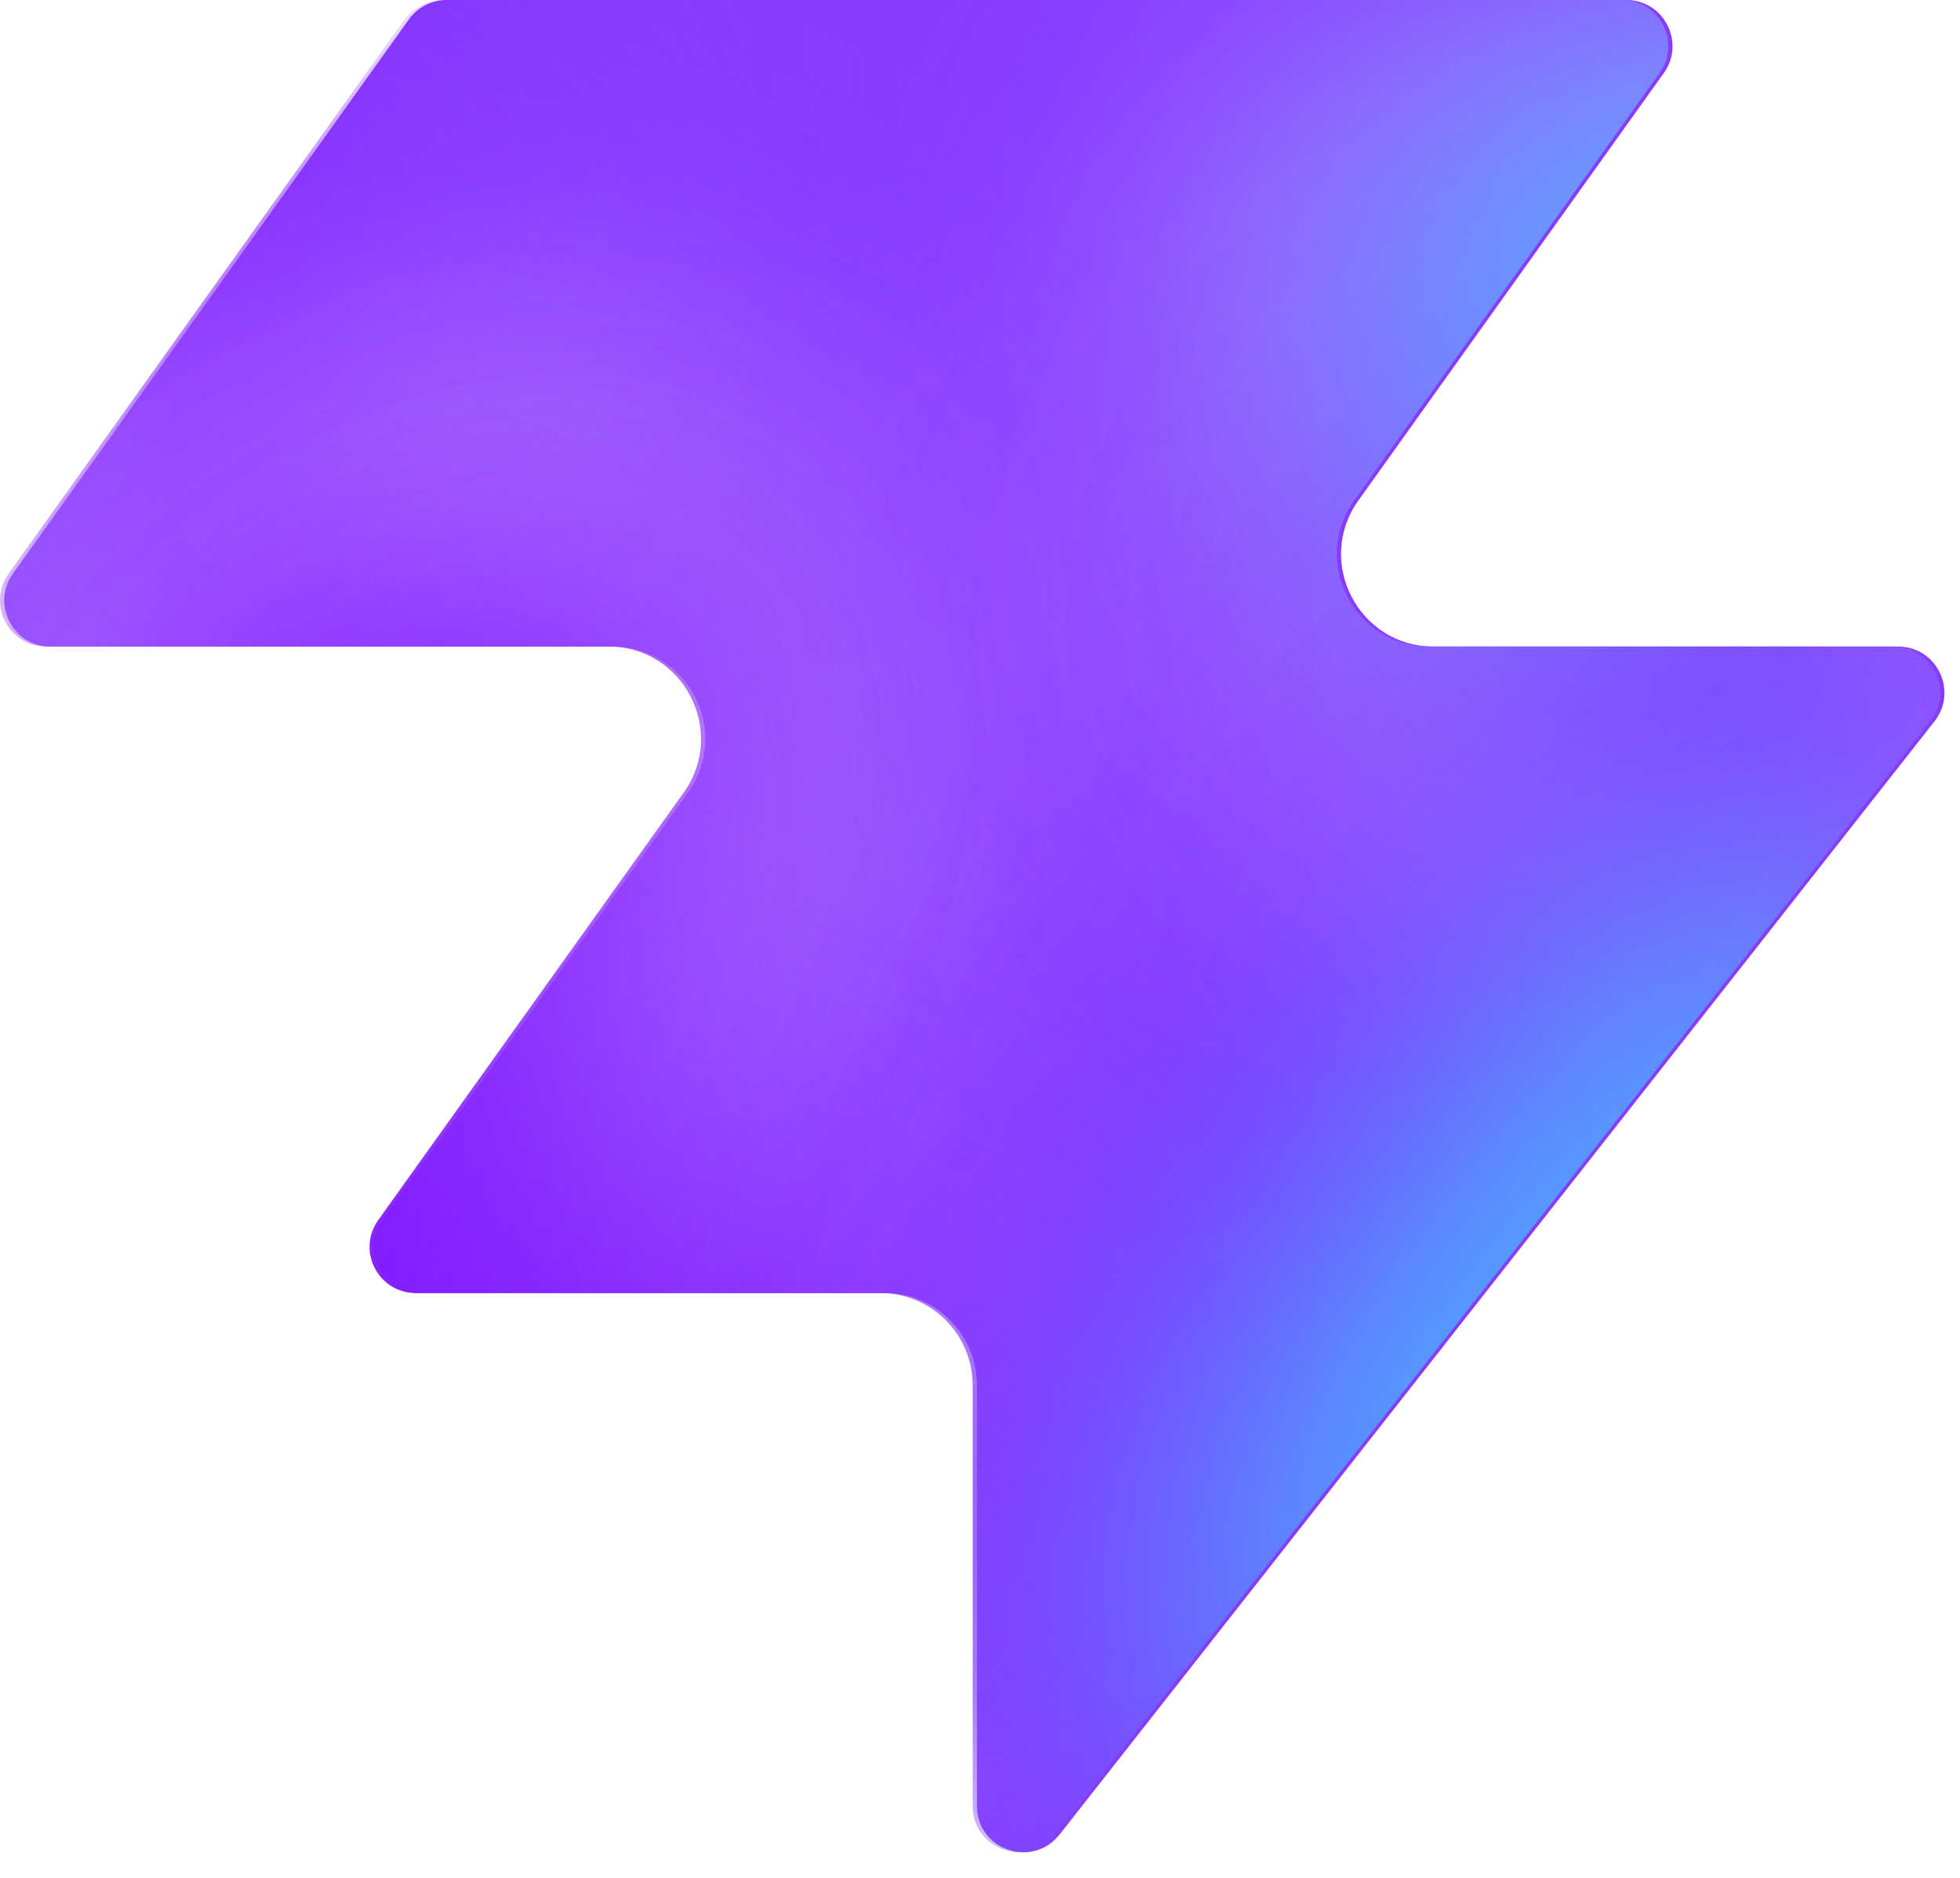
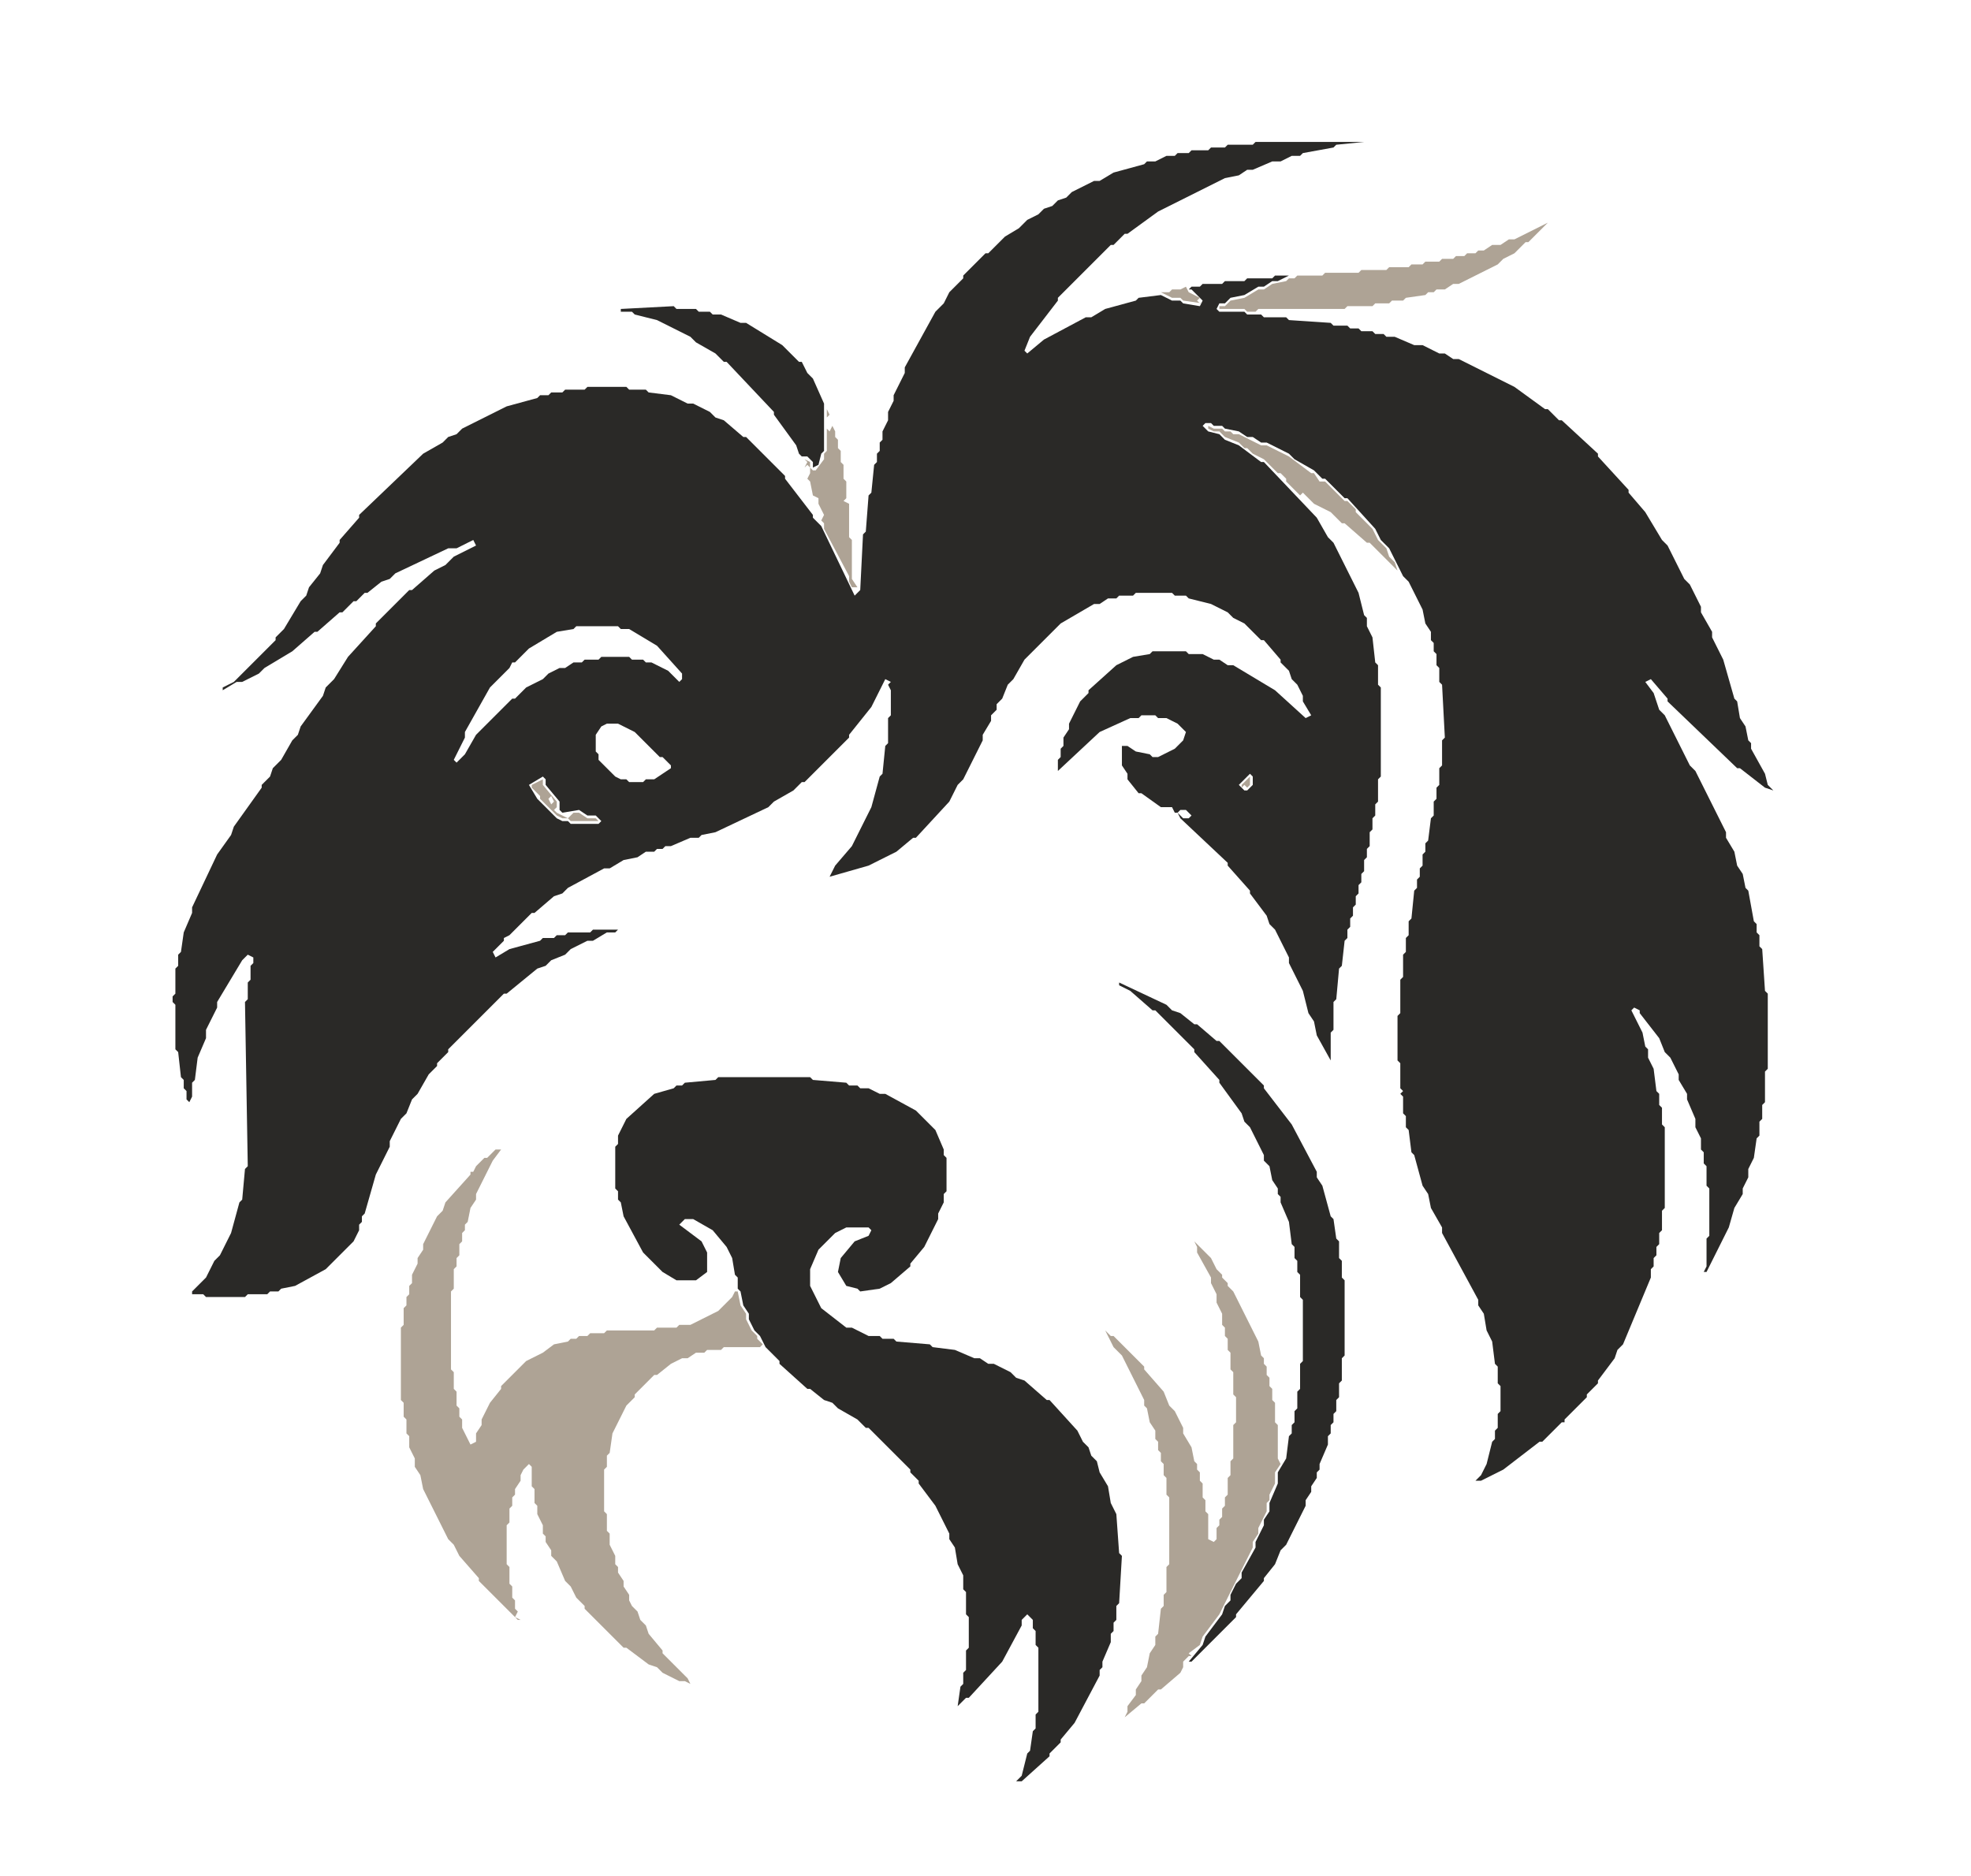
- <svg xmlns="http://www.w3.org/2000/svg" width="48" height="46" fill="none" viewBox="0 0 48 46">
-   <path fill="#863bff" d="M25.946 44.938c-.664.845-2.021.375-2.021-.698V33.937a2.26 2.26 0 0 0-2.262-2.262H10.287c-.92 0-1.456-1.04-.92-1.788l7.48-10.471c1.07-1.497 0-3.578-1.842-3.578H1.237c-.92 0-1.456-1.04-.92-1.788L10.013.474c.214-.297.556-.474.92-.474h28.894c.92 0 1.456 1.04.92 1.788l-7.48 10.471c-1.07 1.498 0 3.579 1.842 3.579h11.377c.943 0 1.473 1.088.89 1.83L25.947 44.94z" style="fill:#863bff;fill:color(display-p3 .525 .23 1);fill-opacity:1" />
-   <mask id="a" width="48" height="46" x="0" y="0" maskUnits="userSpaceOnUse" style="mask-type:alpha">
-     <path fill="#000" d="M25.842 44.938c-.664.844-2.021.375-2.021-.698V33.937a2.26 2.26 0 0 0-2.262-2.262H10.183c-.92 0-1.456-1.04-.92-1.788l7.48-10.471c1.07-1.498 0-3.579-1.842-3.579H1.133c-.92 0-1.456-1.04-.92-1.787L9.91.473c.214-.297.556-.474.92-.474h28.894c.92 0 1.456 1.04.92 1.788l-7.48 10.471c-1.07 1.498 0 3.578 1.842 3.578h11.377c.943 0 1.473 1.088.89 1.832L25.843 44.94z" style="fill:#000;fill-opacity:1" />
-   </mask>
-   <g mask="url(#a)">
-     <g filter="url(#b)">
-       <ellipse cx="5.508" cy="14.704" fill="#ede6ff" rx="5.508" ry="14.704" style="fill:#ede6ff;fill:color(display-p3 .927 .903 1);fill-opacity:1" transform="matrix(.00324 1 1 -.00324 -4.47 31.516)" />
-     </g>
-     <g filter="url(#c)">
-       <ellipse cx="10.399" cy="29.851" fill="#ede6ff" rx="10.399" ry="29.851" style="fill:#ede6ff;fill:color(display-p3 .927 .903 1);fill-opacity:1" transform="matrix(.00324 1 1 -.00324 -39.328 7.883)" />
-     </g>
-     <g filter="url(#d)">
-       <ellipse cx="5.508" cy="30.487" fill="#7e14ff" rx="5.508" ry="30.487" style="fill:#7e14ff;fill:color(display-p3 .492 .077 1);fill-opacity:1" transform="rotate(89.814 -25.913 -14.639)scale(1 -1)" />
-     </g>
-     <g filter="url(#e)">
-       <ellipse cx="5.508" cy="30.599" fill="#7e14ff" rx="5.508" ry="30.599" style="fill:#7e14ff;fill:color(display-p3 .492 .077 1);fill-opacity:1" transform="rotate(89.814 -32.644 -3.334)scale(1 -1)" />
-     </g>
-     <g filter="url(#f)">
-       <ellipse cx="5.508" cy="30.599" fill="#7e14ff" rx="5.508" ry="30.599" style="fill:#7e14ff;fill:color(display-p3 .492 .077 1);fill-opacity:1" transform="matrix(.00324 1 1 -.00324 -34.34 30.47)" />
-     </g>
-     <g filter="url(#g)">
-       <ellipse cx="14.072" cy="22.078" fill="#ede6ff" rx="14.072" ry="22.078" style="fill:#ede6ff;fill:color(display-p3 .927 .903 1);fill-opacity:1" transform="rotate(93.35 24.506 48.493)scale(-1 1)" />
-     </g>
-     <g filter="url(#h)">
-       <ellipse cx="3.47" cy="21.501" fill="#7e14ff" rx="3.47" ry="21.501" style="fill:#7e14ff;fill:color(display-p3 .492 .077 1);fill-opacity:1" transform="rotate(89.009 28.708 47.59)scale(-1 1)" />
-     </g>
-     <g filter="url(#i)">
-       <ellipse cx="3.47" cy="21.501" fill="#7e14ff" rx="3.47" ry="21.501" style="fill:#7e14ff;fill:color(display-p3 .492 .077 1);fill-opacity:1" transform="rotate(89.009 28.708 47.59)scale(-1 1)" />
-     </g>
-     <g filter="url(#j)">
-       <ellipse cx=".387" cy="8.972" fill="#7e14ff" rx="4.407" ry="29.108" style="fill:#7e14ff;fill:color(display-p3 .492 .077 1);fill-opacity:1" transform="rotate(39.51 .387 8.972)" />
-     </g>
-     <g filter="url(#k)">
-       <ellipse cx="47.523" cy="-6.092" fill="#7e14ff" rx="4.407" ry="29.108" style="fill:#7e14ff;fill:color(display-p3 .492 .077 1);fill-opacity:1" transform="rotate(37.892 47.523 -6.092)" />
-     </g>
-     <g filter="url(#l)">
-       <ellipse cx="41.412" cy="6.333" fill="#47bfff" rx="5.971" ry="9.665" style="fill:#47bfff;fill:color(display-p3 .28 .748 1);fill-opacity:1" transform="rotate(37.892 41.412 6.333)" />
-     </g>
-     <g filter="url(#m)">
-       <ellipse cx="-1.879" cy="38.332" fill="#7e14ff" rx="4.407" ry="29.108" style="fill:#7e14ff;fill:color(display-p3 .492 .077 1);fill-opacity:1" transform="rotate(37.892 -1.88 38.332)" />
-     </g>
-     <g filter="url(#n)">
-       <ellipse cx="-1.879" cy="38.332" fill="#7e14ff" rx="4.407" ry="29.108" style="fill:#7e14ff;fill:color(display-p3 .492 .077 1);fill-opacity:1" transform="rotate(37.892 -1.88 38.332)" />
-     </g>
-     <g filter="url(#o)">
-       <ellipse cx="35.651" cy="29.907" fill="#7e14ff" rx="4.407" ry="29.108" style="fill:#7e14ff;fill:color(display-p3 .492 .077 1);fill-opacity:1" transform="rotate(37.892 35.651 29.907)" />
-     </g>
-     <g filter="url(#p)">
-       <ellipse cx="38.418" cy="32.4" fill="#47bfff" rx="5.971" ry="15.297" style="fill:#47bfff;fill:color(display-p3 .28 .748 1);fill-opacity:1" transform="rotate(37.892 38.418 32.4)" />
-     </g>
-   </g>
-   <defs>
-     <filter id="b" width="60.045" height="41.654" x="-19.77" y="16.149" color-interpolation-filters="sRGB" filterUnits="userSpaceOnUse">
-       <feFlood flood-opacity="0" result="BackgroundImageFix" />
-       <feBlend in="SourceGraphic" in2="BackgroundImageFix" result="shape" />
-       <feGaussianBlur result="effect1_foregroundBlur_2002_17158" stdDeviation="7.659" />
-     </filter>
-     <filter id="c" width="90.34" height="51.437" x="-54.613" y="-7.533" color-interpolation-filters="sRGB" filterUnits="userSpaceOnUse">
-       <feFlood flood-opacity="0" result="BackgroundImageFix" />
-       <feBlend in="SourceGraphic" in2="BackgroundImageFix" result="shape" />
-       <feGaussianBlur result="effect1_foregroundBlur_2002_17158" stdDeviation="7.659" />
-     </filter>
-     <filter id="d" width="79.355" height="29.4" x="-49.64" y="2.03" color-interpolation-filters="sRGB" filterUnits="userSpaceOnUse">
-       <feFlood flood-opacity="0" result="BackgroundImageFix" />
-       <feBlend in="SourceGraphic" in2="BackgroundImageFix" result="shape" />
-       <feGaussianBlur result="effect1_foregroundBlur_2002_17158" stdDeviation="4.596" />
-     </filter>
-     <filter id="e" width="79.579" height="29.4" x="-45.045" y="20.029" color-interpolation-filters="sRGB" filterUnits="userSpaceOnUse">
-       <feFlood flood-opacity="0" result="BackgroundImageFix" />
-       <feBlend in="SourceGraphic" in2="BackgroundImageFix" result="shape" />
-       <feGaussianBlur result="effect1_foregroundBlur_2002_17158" stdDeviation="4.596" />
-     </filter>
-     <filter id="f" width="79.579" height="29.4" x="-43.513" y="21.178" color-interpolation-filters="sRGB" filterUnits="userSpaceOnUse">
-       <feFlood flood-opacity="0" result="BackgroundImageFix" />
-       <feBlend in="SourceGraphic" in2="BackgroundImageFix" result="shape" />
-       <feGaussianBlur result="effect1_foregroundBlur_2002_17158" stdDeviation="4.596" />
-     </filter>
-     <filter id="g" width="74.749" height="58.852" x="15.756" y="-17.901" color-interpolation-filters="sRGB" filterUnits="userSpaceOnUse">
-       <feFlood flood-opacity="0" result="BackgroundImageFix" />
-       <feBlend in="SourceGraphic" in2="BackgroundImageFix" result="shape" />
-       <feGaussianBlur result="effect1_foregroundBlur_2002_17158" stdDeviation="7.659" />
-     </filter>
-     <filter id="h" width="61.377" height="25.362" x="23.548" y="2.284" color-interpolation-filters="sRGB" filterUnits="userSpaceOnUse">
-       <feFlood flood-opacity="0" result="BackgroundImageFix" />
-       <feBlend in="SourceGraphic" in2="BackgroundImageFix" result="shape" />
-       <feGaussianBlur result="effect1_foregroundBlur_2002_17158" stdDeviation="4.596" />
-     </filter>
-     <filter id="i" width="61.377" height="25.362" x="23.548" y="2.284" color-interpolation-filters="sRGB" filterUnits="userSpaceOnUse">
-       <feFlood flood-opacity="0" result="BackgroundImageFix" />
-       <feBlend in="SourceGraphic" in2="BackgroundImageFix" result="shape" />
-       <feGaussianBlur result="effect1_foregroundBlur_2002_17158" stdDeviation="4.596" />
-     </filter>
-     <filter id="j" width="56.045" height="63.649" x="-27.636" y="-22.853" color-interpolation-filters="sRGB" filterUnits="userSpaceOnUse">
-       <feFlood flood-opacity="0" result="BackgroundImageFix" />
-       <feBlend in="SourceGraphic" in2="BackgroundImageFix" result="shape" />
-       <feGaussianBlur result="effect1_foregroundBlur_2002_17158" stdDeviation="4.596" />
-     </filter>
-     <filter id="k" width="54.814" height="64.646" x="20.116" y="-38.415" color-interpolation-filters="sRGB" filterUnits="userSpaceOnUse">
-       <feFlood flood-opacity="0" result="BackgroundImageFix" />
-       <feBlend in="SourceGraphic" in2="BackgroundImageFix" result="shape" />
-       <feGaussianBlur result="effect1_foregroundBlur_2002_17158" stdDeviation="4.596" />
-     </filter>
-     <filter id="l" width="33.541" height="35.313" x="24.641" y="-11.323" color-interpolation-filters="sRGB" filterUnits="userSpaceOnUse">
-       <feFlood flood-opacity="0" result="BackgroundImageFix" />
-       <feBlend in="SourceGraphic" in2="BackgroundImageFix" result="shape" />
-       <feGaussianBlur result="effect1_foregroundBlur_2002_17158" stdDeviation="4.596" />
-     </filter>
-     <filter id="m" width="54.814" height="64.646" x="-29.286" y="6.009" color-interpolation-filters="sRGB" filterUnits="userSpaceOnUse">
-       <feFlood flood-opacity="0" result="BackgroundImageFix" />
-       <feBlend in="SourceGraphic" in2="BackgroundImageFix" result="shape" />
-       <feGaussianBlur result="effect1_foregroundBlur_2002_17158" stdDeviation="4.596" />
-     </filter>
-     <filter id="n" width="54.814" height="64.646" x="-29.286" y="6.009" color-interpolation-filters="sRGB" filterUnits="userSpaceOnUse">
-       <feFlood flood-opacity="0" result="BackgroundImageFix" />
-       <feBlend in="SourceGraphic" in2="BackgroundImageFix" result="shape" />
-       <feGaussianBlur result="effect1_foregroundBlur_2002_17158" stdDeviation="4.596" />
-     </filter>
-     <filter id="o" width="54.814" height="64.646" x="8.244" y="-2.416" color-interpolation-filters="sRGB" filterUnits="userSpaceOnUse">
-       <feFlood flood-opacity="0" result="BackgroundImageFix" />
-       <feBlend in="SourceGraphic" in2="BackgroundImageFix" result="shape" />
-       <feGaussianBlur result="effect1_foregroundBlur_2002_17158" stdDeviation="4.596" />
-     </filter>
-     <filter id="p" width="39.409" height="43.623" x="18.713" y="10.588" color-interpolation-filters="sRGB" filterUnits="userSpaceOnUse">
-       <feFlood flood-opacity="0" result="BackgroundImageFix" />
-       <feBlend in="SourceGraphic" in2="BackgroundImageFix" result="shape" />
-       <feGaussianBlur result="effect1_foregroundBlur_2002_17158" stdDeviation="4.596" />
-     </filter>
-   </defs>
+ <svg xmlns="http://www.w3.org/2000/svg" width="708" height="674" viewBox="0 0 708 674">
+   <path d="M 235.00 393.00 L 225.00 402.00 L 222.00 408.00 L 222.00 411.00 L 221.00 412.00 L 221.00 427.00 L 222.00 428.00 L 222.00 431.00 L 223.00 432.00 L 224.00 437.00 L 231.00 450.00 L 238.00 457.00 L 243.00 460.00 L 250.00 460.00 L 254.00 457.00 L 254.00 450.00 L 252.00 446.00 L 244.00 440.00 L 246.00 438.00 L 249.00 438.00 L 256.00 442.00 L 261.00 448.00 L 263.00 452.00 L 264.00 458.00 L 265.00 459.00 L 265.00 463.00 L 266.00 464.00 L 267.00 469.00 L 269.00 472.00 L 269.00 474.00 L 271.00 478.00 L 273.00 480.00 L 275.00 484.00 L 280.00 489.00 L 280.00 490.00 L 290.00 499.00 L 291.00 499.00 L 296.00 503.00 L 299.00 504.00 L 301.00 506.00 L 308.00 510.00 L 311.00 513.00 L 312.00 513.00 L 327.00 528.00 L 327.00 529.00 L 330.00 532.00 L 330.00 533.00 L 336.00 541.00 L 341.00 551.00 L 341.00 553.00 L 343.00 556.00 L 344.00 562.00 L 346.00 566.00 L 346.00 571.00 L 347.00 572.00 L 347.00 580.00 L 348.00 581.00 L 348.00 592.00 L 347.00 593.00 L 347.00 600.00 L 346.00 601.00 L 346.00 605.00 L 345.00 606.00 L 344.00 613.00 L 347.00 610.00 L 348.00 610.00 L 360.00 597.00 L 367.00 584.00 L 367.00 582.00 L 369.00 580.00 L 371.00 582.00 L 371.00 585.00 L 372.00 586.00 L 372.00 591.00 L 373.00 592.00 L 373.00 615.00 L 372.00 616.00 L 372.00 621.00 L 371.00 622.00 L 370.00 629.00 L 369.00 630.00 L 367.00 638.00 L 365.00 640.00 L 367.00 640.00 L 377.00 631.00 L 377.00 630.00 L 381.00 626.00 L 381.00 625.00 L 386.00 619.00 L 395.00 602.00 L 395.00 600.00 L 396.00 599.00 L 396.00 597.00 L 399.00 590.00 L 399.00 587.00 L 400.00 586.00 L 400.00 583.00 L 401.00 582.00 L 401.00 577.00 L 402.00 576.00 L 403.00 559.00 L 402.00 558.00 L 401.00 544.00 L 399.00 540.00 L 398.00 534.00 L 395.00 529.00 L 394.00 525.00 L 392.00 523.00 L 391.00 520.00 L 389.00 518.00 L 387.00 514.00 L 377.00 503.00 L 376.00 503.00 L 368.00 496.00 L 365.00 495.00 L 363.00 493.00 L 357.00 490.00 L 355.00 490.00 L 352.00 488.00 L 350.00 488.00 L 343.00 485.00 L 335.00 484.00 L 334.00 483.00 L 322.00 482.00 L 321.00 481.00 L 317.00 481.00 L 316.00 480.00 L 312.00 480.00 L 306.00 477.00 L 304.00 477.00 L 295.00 470.00 L 291.00 462.00 L 291.00 456.00 L 294.00 449.00 L 300.00 443.00 L 304.00 441.00 L 312.00 441.00 L 313.00 442.00 L 312.00 444.00 L 307.00 446.00 L 302.00 452.00 L 301.00 457.00 L 304.00 462.00 L 308.00 463.00 L 309.00 464.00 L 316.00 463.00 L 320.00 461.00 L 327.00 455.00 L 327.00 454.00 L 332.00 448.00 L 337.00 438.00 L 337.00 436.00 L 339.00 432.00 L 339.00 429.00 L 340.00 428.00 L 340.00 416.00 L 339.00 415.00 L 339.00 413.00 L 336.00 406.00 L 329.00 399.00 L 318.00 393.00 L 316.00 393.00 L 312.00 391.00 L 309.00 391.00 L 308.00 390.00 L 305.00 390.00 L 304.00 389.00 L 292.00 388.00 L 291.00 387.00 L 258.00 387.00 L 257.00 388.00 L 246.00 389.00 L 245.00 390.00 L 243.00 390.00 L 242.00 391.00 Z M 402.00 353.00 L 402.00 354.00 L 406.00 356.00 L 414.00 363.00 L 415.00 363.00 L 429.00 377.00 L 429.00 378.00 L 438.00 388.00 L 438.00 389.00 L 446.00 400.00 L 447.00 403.00 L 449.00 405.00 L 454.00 415.00 L 454.00 417.00 L 456.00 419.00 L 457.00 424.00 L 459.00 427.00 L 459.00 429.00 L 460.00 430.00 L 460.00 432.00 L 463.00 439.00 L 464.00 447.00 L 465.00 448.00 L 465.00 452.00 L 466.00 453.00 L 466.00 457.00 L 467.00 458.00 L 467.00 466.00 L 468.00 467.00 L 468.00 489.00 L 467.00 490.00 L 467.00 499.00 L 466.00 500.00 L 466.00 506.00 L 465.00 507.00 L 465.00 511.00 L 464.00 512.00 L 464.00 515.00 L 463.00 516.00 L 462.00 524.00 L 459.00 529.00 L 459.00 533.00 L 456.00 540.00 L 456.00 543.00 L 454.00 546.00 L 454.00 548.00 L 451.00 554.00 L 451.00 556.00 L 446.00 565.00 L 446.00 567.00 L 444.00 569.00 L 442.00 573.00 L 442.00 575.00 L 440.00 577.00 L 439.00 580.00 L 433.00 588.00 L 432.00 591.00 L 427.00 597.00 L 428.00 597.00 L 444.00 581.00 L 444.00 580.00 L 454.00 568.00 L 454.00 567.00 L 458.00 562.00 L 460.00 557.00 L 462.00 555.00 L 469.00 541.00 L 469.00 539.00 L 471.00 536.00 L 471.00 534.00 L 473.00 531.00 L 473.00 529.00 L 474.00 528.00 L 474.00 526.00 L 477.00 519.00 L 477.00 516.00 L 478.00 515.00 L 478.00 512.00 L 479.00 511.00 L 479.00 508.00 L 480.00 507.00 L 480.00 503.00 L 481.00 502.00 L 481.00 497.00 L 482.00 496.00 L 482.00 488.00 L 483.00 487.00 L 483.00 460.00 L 482.00 459.00 L 482.00 453.00 L 481.00 452.00 L 481.00 446.00 L 480.00 445.00 L 479.00 438.00 L 478.00 437.00 L 475.00 426.00 L 473.00 423.00 L 473.00 421.00 L 464.00 404.00 L 454.00 391.00 L 454.00 390.00 L 438.00 374.00 L 437.00 374.00 L 430.00 368.00 L 429.00 368.00 L 424.00 364.00 L 421.00 363.00 L 419.00 361.00 Z M 423.00 292.00 L 424.00 291.00 L 426.00 291.00 L 428.00 293.00 L 427.00 294.00 L 425.00 294.00 Z M 190.00 282.00 L 195.00 279.00 L 196.00 280.00 L 196.00 282.00 L 201.00 288.00 L 201.00 291.00 L 202.00 292.00 L 208.00 291.00 L 211.00 293.00 L 214.00 293.00 L 216.00 295.00 L 215.00 296.00 L 205.00 296.00 L 204.00 295.00 L 202.00 295.00 L 200.00 294.00 L 193.00 287.00 Z M 449.00 278.00 L 450.00 279.00 L 450.00 282.00 L 448.00 284.00 L 447.00 284.00 L 445.00 282.00 Z M 214.00 264.00 L 216.00 261.00 L 218.00 260.00 L 222.00 260.00 L 228.00 263.00 L 237.00 272.00 L 238.00 272.00 L 241.00 275.00 L 241.00 276.00 L 235.00 280.00 L 232.00 280.00 L 231.00 281.00 L 226.00 281.00 L 225.00 280.00 L 223.00 280.00 L 221.00 279.00 L 215.00 273.00 L 215.00 271.00 L 214.00 270.00 Z M 245.00 242.00 L 245.00 244.00 L 244.00 245.00 L 240.00 241.00 L 234.00 238.00 L 232.00 238.00 L 231.00 237.00 L 227.00 237.00 L 226.00 236.00 L 216.00 236.00 L 215.00 237.00 L 210.00 237.00 L 209.00 238.00 L 206.00 238.00 L 203.00 240.00 L 201.00 240.00 L 197.00 242.00 L 195.00 244.00 L 189.00 247.00 L 185.00 251.00 L 184.00 251.00 L 171.00 264.00 L 167.00 271.00 L 164.00 274.00 L 163.00 273.00 L 167.00 265.00 L 167.00 263.00 L 176.00 247.00 L 183.00 240.00 L 184.00 238.00 L 185.00 238.00 L 190.00 233.00 L 200.00 227.00 L 206.00 226.00 L 207.00 225.00 L 222.00 225.00 L 223.00 226.00 L 226.00 226.00 L 236.00 232.00 Z M 223.00 111.00 L 223.00 112.00 L 227.00 112.00 L 228.00 113.00 L 236.00 115.00 L 248.00 121.00 L 250.00 123.00 L 257.00 127.00 L 260.00 130.00 L 261.00 130.00 L 278.00 148.00 L 278.00 149.00 L 286.00 160.00 L 287.00 163.00 L 288.00 164.00 L 290.00 164.00 L 292.00 166.00 L 292.00 168.00 L 294.00 167.00 L 295.00 163.00 L 296.00 162.00 L 296.00 145.00 L 292.00 136.00 L 290.00 134.00 L 288.00 130.00 L 287.00 130.00 L 281.00 124.00 L 268.00 116.00 L 266.00 116.00 L 259.00 113.00 L 256.00 113.00 L 255.00 112.00 L 251.00 112.00 L 250.00 111.00 L 243.00 111.00 L 242.00 110.00 Z M 637.00 284.00 L 635.00 282.00 L 634.00 278.00 L 629.00 269.00 L 629.00 267.00 L 628.00 266.00 L 627.00 261.00 L 625.00 258.00 L 624.00 252.00 L 623.00 251.00 L 619.00 237.00 L 615.00 229.00 L 615.00 227.00 L 611.00 220.00 L 611.00 218.00 L 607.00 210.00 L 605.00 208.00 L 599.00 196.00 L 597.00 194.00 L 591.00 184.00 L 585.00 177.00 L 585.00 176.00 L 574.00 164.00 L 574.00 163.00 L 561.00 151.00 L 560.00 151.00 L 556.00 147.00 L 555.00 147.00 L 544.00 139.00 L 524.00 129.00 L 522.00 129.00 L 519.00 127.00 L 517.00 127.00 L 511.00 124.00 L 508.00 124.00 L 501.00 121.00 L 498.00 121.00 L 497.00 120.00 L 494.00 120.00 L 493.00 119.00 L 489.00 119.00 L 488.00 118.00 L 485.00 118.00 L 484.00 117.00 L 479.00 117.00 L 478.00 116.00 L 463.00 115.00 L 462.00 114.00 L 454.00 114.00 L 453.00 113.00 L 448.00 113.00 L 447.00 112.00 L 438.00 112.00 L 437.00 111.00 L 438.00 109.00 L 440.00 109.00 L 442.00 107.00 L 447.00 106.00 L 452.00 103.00 L 454.00 103.00 L 457.00 101.00 L 459.00 101.00 L 463.00 99.00 L 458.00 99.00 L 457.00 100.00 L 448.00 100.00 L 447.00 101.00 L 440.00 101.00 L 439.00 102.00 L 432.00 102.00 L 431.00 103.00 L 428.00 103.00 L 427.00 104.00 L 428.00 104.00 L 432.00 108.00 L 431.00 110.00 L 425.00 109.00 L 424.00 108.00 L 421.00 108.00 L 417.00 106.00 L 409.00 107.00 L 408.00 108.00 L 397.00 111.00 L 392.00 114.00 L 390.00 114.00 L 375.00 122.00 L 369.00 127.00 L 368.00 126.00 L 370.00 121.00 L 380.00 108.00 L 380.00 107.00 L 399.00 88.00 L 400.00 88.00 L 404.00 84.00 L 405.00 84.00 L 416.00 76.00 L 440.00 64.00 L 445.00 63.00 L 448.00 61.00 L 450.00 61.00 L 457.00 58.00 L 460.00 58.00 L 464.00 56.00 L 467.00 56.00 L 468.00 55.00 L 479.00 53.00 L 480.00 52.00 L 490.00 51.00 L 451.00 51.00 L 450.00 52.00 L 441.00 52.00 L 440.00 53.00 L 435.00 53.00 L 434.00 54.00 L 428.00 54.00 L 427.00 55.00 L 423.00 55.00 L 422.00 56.00 L 419.00 56.00 L 415.00 58.00 L 412.00 58.00 L 411.00 59.00 L 400.00 62.00 L 395.00 65.00 L 393.00 65.00 L 385.00 69.00 L 383.00 71.00 L 380.00 72.00 L 378.00 74.00 L 375.00 75.00 L 373.00 77.00 L 369.00 79.00 L 366.00 82.00 L 361.00 85.00 L 355.00 91.00 L 354.00 91.00 L 346.00 99.00 L 346.00 100.00 L 341.00 105.00 L 339.00 109.00 L 336.00 112.00 L 325.00 132.00 L 325.00 134.00 L 321.00 142.00 L 321.00 144.00 L 319.00 148.00 L 319.00 151.00 L 317.00 155.00 L 317.00 158.00 L 316.00 159.00 L 316.00 162.00 L 315.00 163.00 L 315.00 166.00 L 314.00 167.00 L 313.00 177.00 L 312.00 178.00 L 311.00 191.00 L 310.00 192.00 L 309.00 212.00 L 307.00 214.00 L 295.00 189.00 L 292.00 186.00 L 292.00 185.00 L 282.00 172.00 L 282.00 171.00 L 268.00 157.00 L 267.00 157.00 L 260.00 151.00 L 257.00 150.00 L 255.00 148.00 L 249.00 145.00 L 247.00 145.00 L 241.00 142.00 L 233.00 141.00 L 232.00 140.00 L 226.00 140.00 L 225.00 139.00 L 211.00 139.00 L 210.00 140.00 L 203.00 140.00 L 202.00 141.00 L 198.00 141.00 L 197.00 142.00 L 194.00 142.00 L 193.00 143.00 L 182.00 146.00 L 166.00 154.00 L 164.00 156.00 L 161.00 157.00 L 159.00 159.00 L 152.00 163.00 L 129.00 185.00 L 129.00 186.00 L 122.00 194.00 L 122.00 195.00 L 116.00 203.00 L 115.00 206.00 L 111.00 211.00 L 110.00 214.00 L 108.00 216.00 L 102.00 226.00 L 99.00 229.00 L 99.00 230.00 L 84.00 245.00 L 80.00 247.00 L 80.00 248.00 L 85.00 245.00 L 87.00 245.00 L 93.00 242.00 L 95.00 240.00 L 105.00 234.00 L 113.00 227.00 L 114.00 227.00 L 122.00 220.00 L 123.00 220.00 L 127.00 216.00 L 128.00 216.00 L 131.00 213.00 L 132.00 213.00 L 137.00 209.00 L 140.00 208.00 L 142.00 206.00 L 161.00 197.00 L 164.00 197.00 L 170.00 194.00 L 171.00 196.00 L 163.00 200.00 L 160.00 203.00 L 156.00 205.00 L 148.00 212.00 L 147.00 212.00 L 135.00 224.00 L 135.00 225.00 L 125.00 236.00 L 120.00 244.00 L 117.00 247.00 L 116.00 250.00 L 108.00 261.00 L 107.00 264.00 L 105.00 266.00 L 101.00 273.00 L 98.00 276.00 L 97.00 279.00 L 94.00 282.00 L 94.00 283.00 L 84.00 297.00 L 83.00 300.00 L 78.00 307.00 L 69.00 326.00 L 69.00 328.00 L 66.00 335.00 L 65.00 342.00 L 64.00 343.00 L 64.00 347.00 L 63.00 348.00 L 63.00 357.00 L 62.00 358.00 L 62.00 360.00 L 63.00 361.00 L 63.00 377.00 L 64.00 378.00 L 65.00 387.00 L 66.00 388.00 L 66.00 391.00 L 67.00 392.00 L 67.00 395.00 L 68.00 396.00 L 69.00 394.00 L 69.00 389.00 L 70.00 388.00 L 71.00 380.00 L 74.00 373.00 L 74.00 370.00 L 78.00 362.00 L 78.00 360.00 L 87.00 345.00 L 89.00 343.00 L 91.00 344.00 L 91.00 346.00 L 90.00 347.00 L 90.00 352.00 L 89.00 353.00 L 89.00 359.00 L 88.00 360.00 L 89.00 419.00 L 88.00 420.00 L 87.00 431.00 L 86.00 432.00 L 83.00 443.00 L 79.00 451.00 L 77.00 453.00 L 74.00 459.00 L 69.00 464.00 L 69.00 465.00 L 73.00 465.00 L 74.00 466.00 L 88.00 466.00 L 89.00 465.00 L 96.00 465.00 L 97.00 464.00 L 100.00 464.00 L 101.00 463.00 L 106.00 462.00 L 117.00 456.00 L 127.00 446.00 L 129.00 442.00 L 129.00 440.00 L 130.00 439.00 L 130.00 437.00 L 131.00 436.00 L 135.00 422.00 L 140.00 412.00 L 140.00 410.00 L 144.00 402.00 L 146.00 400.00 L 148.00 395.00 L 150.00 393.00 L 154.00 386.00 L 157.00 383.00 L 157.00 382.00 L 161.00 378.00 L 161.00 377.00 L 181.00 357.00 L 182.00 357.00 L 193.00 348.00 L 196.00 347.00 L 198.00 345.00 L 203.00 343.00 L 205.00 341.00 L 211.00 338.00 L 213.00 338.00 L 218.00 335.00 L 221.00 335.00 L 222.00 334.00 L 213.00 334.00 L 212.00 335.00 L 204.00 335.00 L 203.00 336.00 L 200.00 336.00 L 199.00 337.00 L 195.00 337.00 L 194.00 338.00 L 183.00 341.00 L 178.00 344.00 L 177.00 342.00 L 181.00 338.00 L 181.00 337.00 L 183.00 336.00 L 191.00 328.00 L 192.00 328.00 L 199.00 322.00 L 202.00 321.00 L 204.00 319.00 L 217.00 312.00 L 219.00 312.00 L 224.00 309.00 L 229.00 308.00 L 232.00 306.00 L 235.00 306.00 L 236.00 305.00 L 238.00 305.00 L 239.00 304.00 L 241.00 304.00 L 248.00 301.00 L 251.00 301.00 L 252.00 300.00 L 257.00 299.00 L 276.00 290.00 L 278.00 288.00 L 285.00 284.00 L 288.00 281.00 L 289.00 281.00 L 305.00 265.00 L 305.00 264.00 L 313.00 254.00 L 318.00 244.00 L 320.00 245.00 L 319.00 246.00 L 320.00 248.00 L 320.00 257.00 L 319.00 258.00 L 319.00 267.00 L 318.00 268.00 L 317.00 278.00 L 316.00 279.00 L 313.00 290.00 L 306.00 304.00 L 300.00 311.00 L 298.00 315.00 L 312.00 311.00 L 322.00 306.00 L 328.00 301.00 L 329.00 301.00 L 341.00 288.00 L 344.00 282.00 L 346.00 280.00 L 353.00 266.00 L 353.00 264.00 L 356.00 259.00 L 356.00 257.00 L 358.00 255.00 L 358.00 253.00 L 360.00 251.00 L 362.00 246.00 L 364.00 244.00 L 368.00 237.00 L 381.00 224.00 L 393.00 217.00 L 395.00 217.00 L 398.00 215.00 L 401.00 215.00 L 402.00 214.00 L 407.00 214.00 L 408.00 213.00 L 421.00 213.00 L 422.00 214.00 L 426.00 214.00 L 427.00 215.00 L 435.00 217.00 L 441.00 220.00 L 443.00 222.00 L 447.00 224.00 L 453.00 230.00 L 454.00 230.00 L 460.00 237.00 L 460.00 238.00 L 463.00 241.00 L 464.00 244.00 L 466.00 246.00 L 468.00 250.00 L 468.00 252.00 L 471.00 257.00 L 469.00 258.00 L 458.00 248.00 L 443.00 239.00 L 441.00 239.00 L 438.00 237.00 L 436.00 237.00 L 432.00 235.00 L 427.00 235.00 L 426.00 234.00 L 414.00 234.00 L 413.00 235.00 L 407.00 236.00 L 401.00 239.00 L 391.00 248.00 L 391.00 249.00 L 388.00 252.00 L 384.00 260.00 L 384.00 262.00 L 382.00 265.00 L 382.00 268.00 L 381.00 269.00 L 381.00 272.00 L 380.00 273.00 L 380.00 277.00 L 395.00 263.00 L 406.00 258.00 L 409.00 258.00 L 410.00 257.00 L 415.00 257.00 L 416.00 258.00 L 419.00 258.00 L 423.00 260.00 L 426.00 263.00 L 425.00 266.00 L 422.00 269.00 L 416.00 272.00 L 414.00 272.00 L 413.00 271.00 L 408.00 270.00 L 405.00 268.00 L 403.00 268.00 L 403.00 275.00 L 405.00 278.00 L 405.00 280.00 L 409.00 285.00 L 410.00 285.00 L 417.00 290.00 L 421.00 290.00 L 422.00 292.00 L 423.00 292.00 L 424.00 294.00 L 441.00 310.00 L 441.00 311.00 L 449.00 320.00 L 449.00 321.00 L 455.00 329.00 L 456.00 332.00 L 458.00 334.00 L 463.00 344.00 L 463.00 346.00 L 468.00 356.00 L 470.00 364.00 L 472.00 367.00 L 473.00 372.00 L 478.00 381.00 L 478.00 371.00 L 479.00 370.00 L 479.00 360.00 L 480.00 359.00 L 481.00 348.00 L 482.00 347.00 L 483.00 338.00 L 484.00 337.00 L 484.00 334.00 L 485.00 333.00 L 485.00 330.00 L 486.00 329.00 L 486.00 326.00 L 487.00 325.00 L 487.00 322.00 L 488.00 321.00 L 488.00 318.00 L 489.00 317.00 L 489.00 314.00 L 490.00 313.00 L 490.00 309.00 L 491.00 308.00 L 491.00 305.00 L 492.00 304.00 L 492.00 299.00 L 493.00 298.00 L 493.00 294.00 L 494.00 293.00 L 494.00 289.00 L 495.00 288.00 L 495.00 280.00 L 496.00 279.00 L 496.00 247.00 L 495.00 246.00 L 495.00 239.00 L 494.00 238.00 L 493.00 229.00 L 491.00 225.00 L 491.00 222.00 L 490.00 221.00 L 488.00 213.00 L 479.00 195.00 L 477.00 193.00 L 473.00 186.00 L 454.00 166.00 L 453.00 166.00 L 445.00 160.00 L 440.00 158.00 L 438.00 156.00 L 434.00 155.00 L 432.00 153.00 L 433.00 152.00 L 435.00 152.00 L 436.00 153.00 L 439.00 153.00 L 440.00 154.00 L 445.00 155.00 L 448.00 157.00 L 450.00 157.00 L 453.00 159.00 L 455.00 159.00 L 463.00 163.00 L 465.00 165.00 L 472.00 169.00 L 475.00 172.00 L 476.00 172.00 L 483.00 179.00 L 484.00 179.00 L 494.00 190.00 L 496.00 194.00 L 499.00 197.00 L 504.00 207.00 L 506.00 209.00 L 511.00 219.00 L 512.00 224.00 L 514.00 227.00 L 514.00 230.00 L 515.00 231.00 L 515.00 234.00 L 516.00 235.00 L 516.00 239.00 L 517.00 240.00 L 517.00 245.00 L 518.00 246.00 L 519.00 265.00 L 518.00 266.00 L 518.00 275.00 L 517.00 276.00 L 517.00 282.00 L 516.00 283.00 L 516.00 287.00 L 515.00 288.00 L 515.00 293.00 L 514.00 294.00 L 513.00 302.00 L 512.00 303.00 L 512.00 306.00 L 511.00 307.00 L 511.00 311.00 L 510.00 312.00 L 510.00 315.00 L 509.00 316.00 L 509.00 319.00 L 508.00 320.00 L 507.00 330.00 L 506.00 331.00 L 506.00 336.00 L 505.00 337.00 L 505.00 342.00 L 504.00 343.00 L 504.00 351.00 L 503.00 352.00 L 503.00 364.00 L 502.00 365.00 L 502.00 381.00 L 503.00 382.00 L 503.00 391.00 L 504.00 392.00 L 503.00 393.00 L 504.00 394.00 L 504.00 400.00 L 505.00 401.00 L 505.00 405.00 L 506.00 406.00 L 507.00 414.00 L 508.00 415.00 L 511.00 426.00 L 513.00 429.00 L 514.00 434.00 L 518.00 441.00 L 518.00 443.00 L 531.00 467.00 L 531.00 469.00 L 533.00 472.00 L 534.00 478.00 L 536.00 482.00 L 537.00 490.00 L 538.00 491.00 L 538.00 497.00 L 539.00 498.00 L 539.00 507.00 L 538.00 508.00 L 538.00 513.00 L 537.00 514.00 L 537.00 517.00 L 536.00 518.00 L 534.00 526.00 L 532.00 530.00 L 530.00 532.00 L 532.00 532.00 L 540.00 528.00 L 553.00 518.00 L 554.00 518.00 L 561.00 511.00 L 562.00 511.00 L 562.00 510.00 L 570.00 502.00 L 570.00 501.00 L 574.00 497.00 L 574.00 496.00 L 580.00 488.00 L 581.00 485.00 L 583.00 483.00 L 593.00 459.00 L 593.00 456.00 L 594.00 455.00 L 594.00 452.00 L 595.00 451.00 L 595.00 448.00 L 596.00 447.00 L 596.00 443.00 L 597.00 442.00 L 597.00 435.00 L 598.00 434.00 L 598.00 405.00 L 597.00 404.00 L 597.00 398.00 L 596.00 397.00 L 596.00 393.00 L 595.00 392.00 L 594.00 384.00 L 592.00 380.00 L 592.00 377.00 L 591.00 376.00 L 590.00 371.00 L 586.00 363.00 L 587.00 362.00 L 589.00 363.00 L 589.00 364.00 L 596.00 373.00 L 598.00 378.00 L 600.00 380.00 L 603.00 386.00 L 603.00 388.00 L 606.00 393.00 L 606.00 395.00 L 609.00 402.00 L 609.00 405.00 L 611.00 409.00 L 611.00 413.00 L 612.00 414.00 L 612.00 418.00 L 613.00 419.00 L 613.00 426.00 L 614.00 427.00 L 614.00 444.00 L 613.00 445.00 L 613.00 455.00 L 612.00 457.00 L 613.00 457.00 L 621.00 441.00 L 623.00 434.00 L 626.00 429.00 L 626.00 427.00 L 628.00 423.00 L 628.00 420.00 L 630.00 416.00 L 631.00 409.00 L 632.00 408.00 L 632.00 403.00 L 633.00 402.00 L 633.00 397.00 L 634.00 396.00 L 634.00 385.00 L 635.00 384.00 L 635.00 357.00 L 634.00 356.00 L 633.00 341.00 L 632.00 340.00 L 632.00 336.00 L 631.00 335.00 L 631.00 332.00 L 630.00 331.00 L 628.00 320.00 L 627.00 319.00 L 626.00 314.00 L 624.00 311.00 L 623.00 306.00 L 620.00 301.00 L 620.00 299.00 L 609.00 277.00 L 607.00 275.00 L 598.00 257.00 L 596.00 255.00 L 594.00 249.00 L 591.00 245.00 L 593.00 244.00 L 599.00 251.00 L 599.00 252.00 L 624.00 276.00 L 625.00 276.00 L 634.00 283.00 Z" fill="#2A2927" fill-rule="evenodd" />
+   <path d="M 429.00 446.00 L 430.00 448.00 L 430.00 450.00 L 435.00 459.00 L 435.00 461.00 L 437.00 465.00 L 437.00 468.00 L 439.00 472.00 L 439.00 476.00 L 440.00 477.00 L 440.00 480.00 L 441.00 481.00 L 441.00 485.00 L 442.00 486.00 L 442.00 492.00 L 443.00 493.00 L 443.00 501.00 L 444.00 502.00 L 444.00 511.00 L 443.00 512.00 L 443.00 524.00 L 442.00 525.00 L 442.00 530.00 L 441.00 531.00 L 441.00 537.00 L 440.00 538.00 L 440.00 541.00 L 439.00 542.00 L 439.00 545.00 L 438.00 546.00 L 438.00 548.00 L 437.00 549.00 L 437.00 553.00 L 436.00 554.00 L 434.00 553.00 L 434.00 544.00 L 433.00 543.00 L 433.00 539.00 L 432.00 538.00 L 432.00 533.00 L 431.00 532.00 L 431.00 529.00 L 430.00 528.00 L 430.00 526.00 L 429.00 525.00 L 428.00 520.00 L 425.00 515.00 L 425.00 513.00 L 422.00 507.00 L 420.00 505.00 L 418.00 500.00 L 411.00 492.00 L 411.00 491.00 L 400.00 480.00 L 399.00 480.00 L 397.00 478.00 L 400.00 484.00 L 403.00 487.00 L 411.00 503.00 L 411.00 505.00 L 412.00 506.00 L 413.00 511.00 L 415.00 514.00 L 415.00 517.00 L 416.00 518.00 L 416.00 521.00 L 417.00 522.00 L 417.00 525.00 L 418.00 526.00 L 418.00 530.00 L 419.00 531.00 L 419.00 537.00 L 420.00 538.00 L 420.00 562.00 L 419.00 563.00 L 419.00 572.00 L 418.00 573.00 L 418.00 577.00 L 417.00 578.00 L 416.00 587.00 L 415.00 588.00 L 415.00 591.00 L 413.00 594.00 L 412.00 599.00 L 410.00 602.00 L 410.00 604.00 L 408.00 607.00 L 408.00 609.00 L 405.00 613.00 L 405.00 615.00 L 404.00 617.00 L 410.00 612.00 L 411.00 612.00 L 416.00 607.00 L 417.00 607.00 L 424.00 601.00 L 425.00 599.00 L 425.00 597.00 L 427.00 595.00 L 428.00 595.00 L 427.00 594.00 L 431.00 591.00 L 432.00 588.00 L 438.00 580.00 L 450.00 556.00 L 450.00 554.00 L 452.00 551.00 L 452.00 549.00 L 455.00 543.00 L 455.00 540.00 L 456.00 539.00 L 456.00 537.00 L 458.00 533.00 L 458.00 529.00 L 460.00 526.00 L 459.00 524.00 L 459.00 512.00 L 458.00 511.00 L 458.00 504.00 L 457.00 503.00 L 457.00 499.00 L 456.00 498.00 L 456.00 495.00 L 455.00 494.00 L 455.00 491.00 L 454.00 490.00 L 454.00 488.00 L 453.00 487.00 L 452.00 482.00 L 443.00 464.00 L 441.00 462.00 L 441.00 461.00 L 439.00 459.00 L 439.00 458.00 L 437.00 456.00 L 435.00 452.00 Z M 178.00 413.00 L 175.00 416.00 L 174.00 416.00 L 171.00 419.00 L 170.00 421.00 L 169.00 421.00 L 169.00 422.00 L 160.00 432.00 L 159.00 435.00 L 157.00 437.00 L 152.00 447.00 L 152.00 449.00 L 150.00 452.00 L 150.00 454.00 L 148.00 458.00 L 148.00 461.00 L 147.00 462.00 L 147.00 465.00 L 146.00 466.00 L 146.00 469.00 L 145.00 470.00 L 145.00 476.00 L 144.00 477.00 L 144.00 503.00 L 145.00 504.00 L 145.00 509.00 L 146.00 510.00 L 146.00 515.00 L 147.00 516.00 L 147.00 520.00 L 149.00 524.00 L 149.00 527.00 L 151.00 530.00 L 152.00 535.00 L 161.00 553.00 L 163.00 555.00 L 165.00 559.00 L 172.00 567.00 L 172.00 568.00 L 186.00 582.00 L 187.00 582.00 L 185.00 581.00 L 186.00 579.00 L 185.00 578.00 L 185.00 575.00 L 184.00 574.00 L 184.00 570.00 L 183.00 569.00 L 183.00 563.00 L 182.00 562.00 L 182.00 548.00 L 183.00 547.00 L 183.00 542.00 L 184.00 541.00 L 184.00 538.00 L 185.00 537.00 L 185.00 535.00 L 187.00 532.00 L 187.00 530.00 L 188.00 528.00 L 190.00 526.00 L 191.00 527.00 L 191.00 534.00 L 192.00 535.00 L 192.00 540.00 L 193.00 541.00 L 193.00 544.00 L 195.00 548.00 L 195.00 551.00 L 196.00 552.00 L 196.00 554.00 L 198.00 557.00 L 198.00 559.00 L 200.00 561.00 L 203.00 568.00 L 205.00 570.00 L 207.00 574.00 L 210.00 577.00 L 210.00 578.00 L 224.00 592.00 L 225.00 592.00 L 233.00 598.00 L 236.00 599.00 L 238.00 601.00 L 244.00 604.00 L 246.00 604.00 L 248.00 605.00 L 247.00 603.00 L 238.00 594.00 L 238.00 593.00 L 233.00 587.00 L 232.00 584.00 L 230.00 582.00 L 229.00 579.00 L 227.00 577.00 L 226.00 575.00 L 226.00 573.00 L 224.00 570.00 L 224.00 568.00 L 222.00 565.00 L 222.00 563.00 L 221.00 562.00 L 221.00 559.00 L 219.00 555.00 L 219.00 551.00 L 218.00 550.00 L 218.00 544.00 L 217.00 543.00 L 217.00 528.00 L 218.00 527.00 L 218.00 523.00 L 219.00 522.00 L 220.00 515.00 L 225.00 505.00 L 228.00 502.00 L 228.00 501.00 L 235.00 494.00 L 236.00 494.00 L 241.00 490.00 L 245.00 488.00 L 247.00 488.00 L 250.00 486.00 L 253.00 486.00 L 254.00 485.00 L 259.00 485.00 L 260.00 484.00 L 273.00 484.00 L 274.00 483.00 L 272.00 481.00 L 272.00 480.00 L 270.00 478.00 L 268.00 474.00 L 268.00 472.00 L 266.00 469.00 L 265.00 464.00 L 264.00 464.00 L 263.00 466.00 L 258.00 471.00 L 248.00 476.00 L 244.00 476.00 L 243.00 477.00 L 236.00 477.00 L 235.00 478.00 L 218.00 478.00 L 217.00 479.00 L 212.00 479.00 L 211.00 480.00 L 208.00 480.00 L 207.00 481.00 L 205.00 481.00 L 204.00 482.00 L 199.00 483.00 L 195.00 486.00 L 189.00 489.00 L 180.00 498.00 L 180.00 499.00 L 176.00 504.00 L 173.00 510.00 L 173.00 512.00 L 171.00 515.00 L 171.00 518.00 L 169.00 519.00 L 166.00 513.00 L 166.00 510.00 L 165.00 509.00 L 165.00 506.00 L 164.00 505.00 L 164.00 500.00 L 163.00 499.00 L 163.00 493.00 L 162.00 492.00 L 162.00 464.00 L 163.00 463.00 L 163.00 456.00 L 164.00 455.00 L 164.00 452.00 L 165.00 451.00 L 165.00 447.00 L 166.00 446.00 L 166.00 443.00 L 167.00 442.00 L 167.00 440.00 L 168.00 439.00 L 169.00 434.00 L 171.00 431.00 L 171.00 429.00 L 177.00 417.00 L 180.00 413.00 Z M 197.00 287.00 L 198.00 286.00 L 199.00 288.00 L 198.00 289.00 Z M 191.00 282.00 L 191.00 283.00 L 194.00 286.00 L 194.00 287.00 L 200.00 293.00 L 202.00 294.00 L 204.00 294.00 L 205.00 295.00 L 215.00 295.00 L 214.00 294.00 L 211.00 294.00 L 208.00 292.00 L 206.00 292.00 L 204.00 294.00 L 200.00 292.00 L 199.00 291.00 L 200.00 290.00 L 200.00 288.00 L 195.00 282.00 L 195.00 280.00 Z M 449.00 278.00 L 449.00 279.00 L 446.00 282.00 L 446.00 283.00 L 447.00 282.00 L 448.00 283.00 L 449.00 282.00 Z M 434.00 153.00 L 434.00 154.00 L 436.00 155.00 L 438.00 155.00 L 440.00 157.00 L 445.00 159.00 L 447.00 161.00 L 448.00 161.00 L 450.00 163.00 L 454.00 165.00 L 459.00 170.00 L 460.00 170.00 L 462.00 172.00 L 462.00 173.00 L 467.00 178.00 L 468.00 177.00 L 472.00 181.00 L 478.00 184.00 L 482.00 188.00 L 483.00 188.00 L 491.00 195.00 L 492.00 195.00 L 502.00 205.00 L 501.00 202.00 L 499.00 200.00 L 498.00 197.00 L 495.00 194.00 L 493.00 190.00 L 487.00 184.00 L 487.00 183.00 L 484.00 180.00 L 483.00 180.00 L 476.00 173.00 L 474.00 173.00 L 472.00 170.00 L 471.00 170.00 L 463.00 164.00 L 455.00 160.00 L 453.00 160.00 L 445.00 156.00 L 443.00 156.00 L 442.00 155.00 L 440.00 155.00 L 439.00 154.00 L 436.00 154.00 Z M 297.00 147.00 L 297.00 162.00 L 296.00 163.00 L 296.00 165.00 L 293.00 169.00 L 292.00 169.00 L 291.00 168.00 L 291.00 166.00 L 289.00 165.00 L 290.00 166.00 L 289.00 168.00 L 290.00 167.00 L 291.00 168.00 L 291.00 170.00 L 290.00 172.00 L 291.00 173.00 L 292.00 178.00 L 294.00 179.00 L 294.00 181.00 L 296.00 185.00 L 295.00 187.00 L 296.00 188.00 L 296.00 190.00 L 305.00 207.00 L 305.00 209.00 L 306.00 211.00 L 308.00 211.00 L 306.00 208.00 L 306.00 194.00 L 305.00 193.00 L 305.00 181.00 L 303.00 180.00 L 304.00 179.00 L 304.00 173.00 L 303.00 172.00 L 303.00 167.00 L 302.00 166.00 L 302.00 162.00 L 301.00 161.00 L 301.00 158.00 L 300.00 157.00 L 300.00 155.00 L 299.00 153.00 L 298.00 155.00 L 297.00 154.00 L 297.00 150.00 L 298.00 149.00 Z M 417.00 105.00 L 421.00 107.00 L 424.00 107.00 L 425.00 108.00 L 432.00 109.00 L 431.00 109.00 L 430.00 108.00 L 431.00 107.00 L 427.00 105.00 L 426.00 103.00 L 424.00 104.00 L 421.00 104.00 L 420.00 105.00 Z M 556.00 80.00 L 544.00 86.00 L 542.00 86.00 L 539.00 88.00 L 536.00 88.00 L 533.00 90.00 L 531.00 90.00 L 530.00 91.00 L 527.00 91.00 L 526.00 92.00 L 523.00 92.00 L 522.00 93.00 L 518.00 93.00 L 517.00 94.00 L 512.00 94.00 L 511.00 95.00 L 507.00 95.00 L 506.00 96.00 L 499.00 96.00 L 498.00 97.00 L 489.00 97.00 L 488.00 98.00 L 476.00 98.00 L 475.00 99.00 L 466.00 99.00 L 465.00 100.00 L 463.00 100.00 L 462.00 101.00 L 457.00 102.00 L 454.00 104.00 L 452.00 104.00 L 447.00 107.00 L 442.00 108.00 L 440.00 110.00 L 438.00 110.00 L 438.00 111.00 L 447.00 111.00 L 448.00 112.00 L 451.00 112.00 L 452.00 111.00 L 483.00 111.00 L 484.00 110.00 L 493.00 110.00 L 494.00 109.00 L 499.00 109.00 L 500.00 108.00 L 504.00 108.00 L 505.00 107.00 L 512.00 106.00 L 513.00 105.00 L 515.00 105.00 L 516.00 104.00 L 519.00 104.00 L 522.00 102.00 L 524.00 102.00 L 538.00 95.00 L 540.00 93.00 L 544.00 91.00 L 548.00 87.00 L 549.00 87.00 Z" fill="#AEA395" fill-rule="evenodd" />
</svg>
